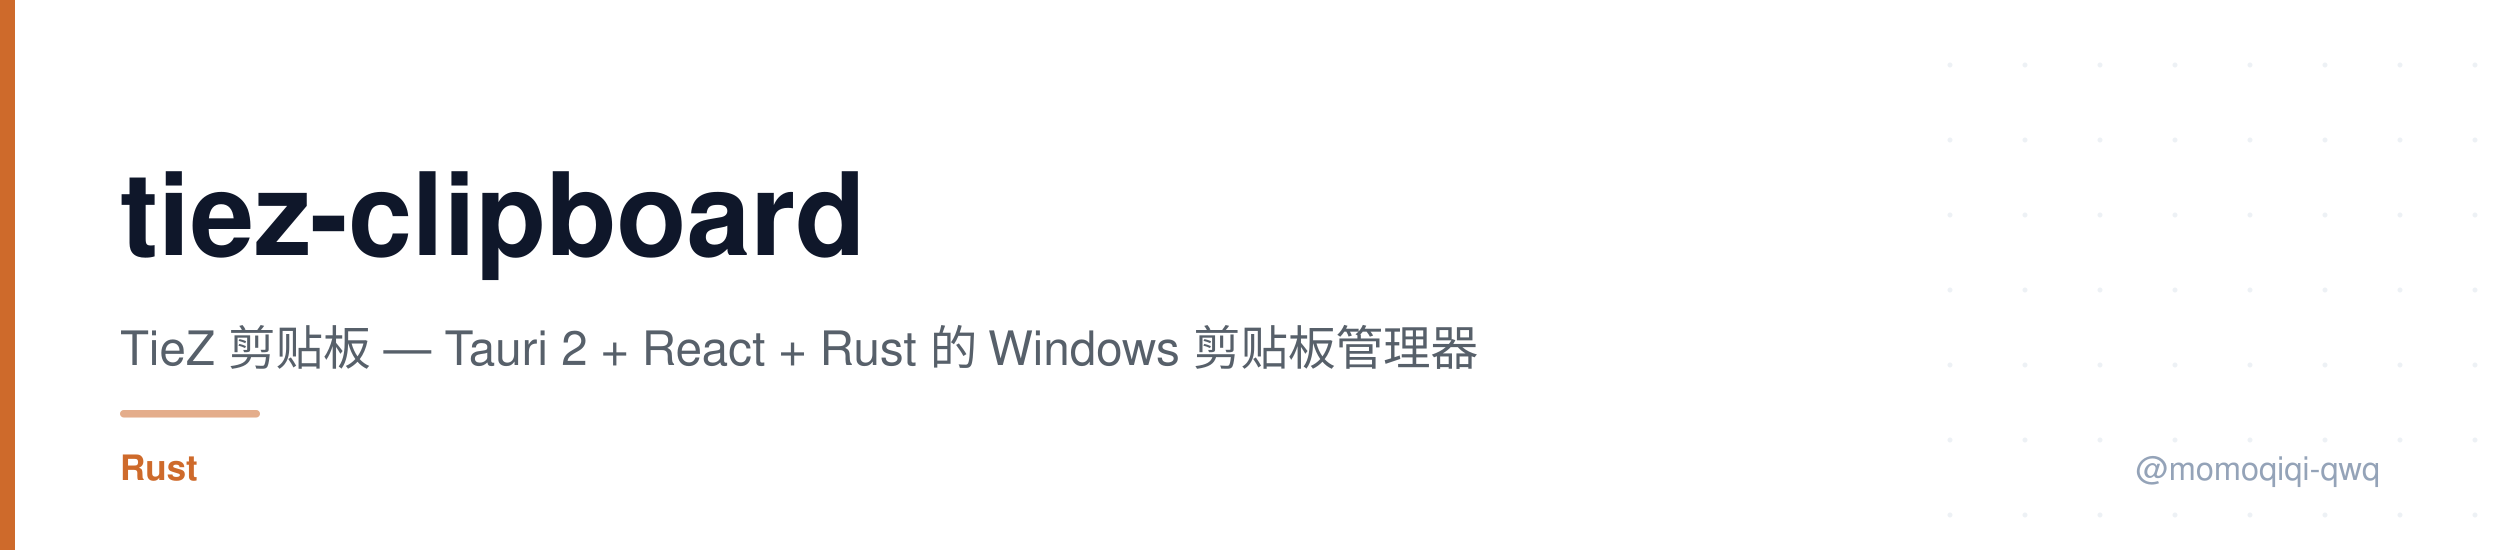
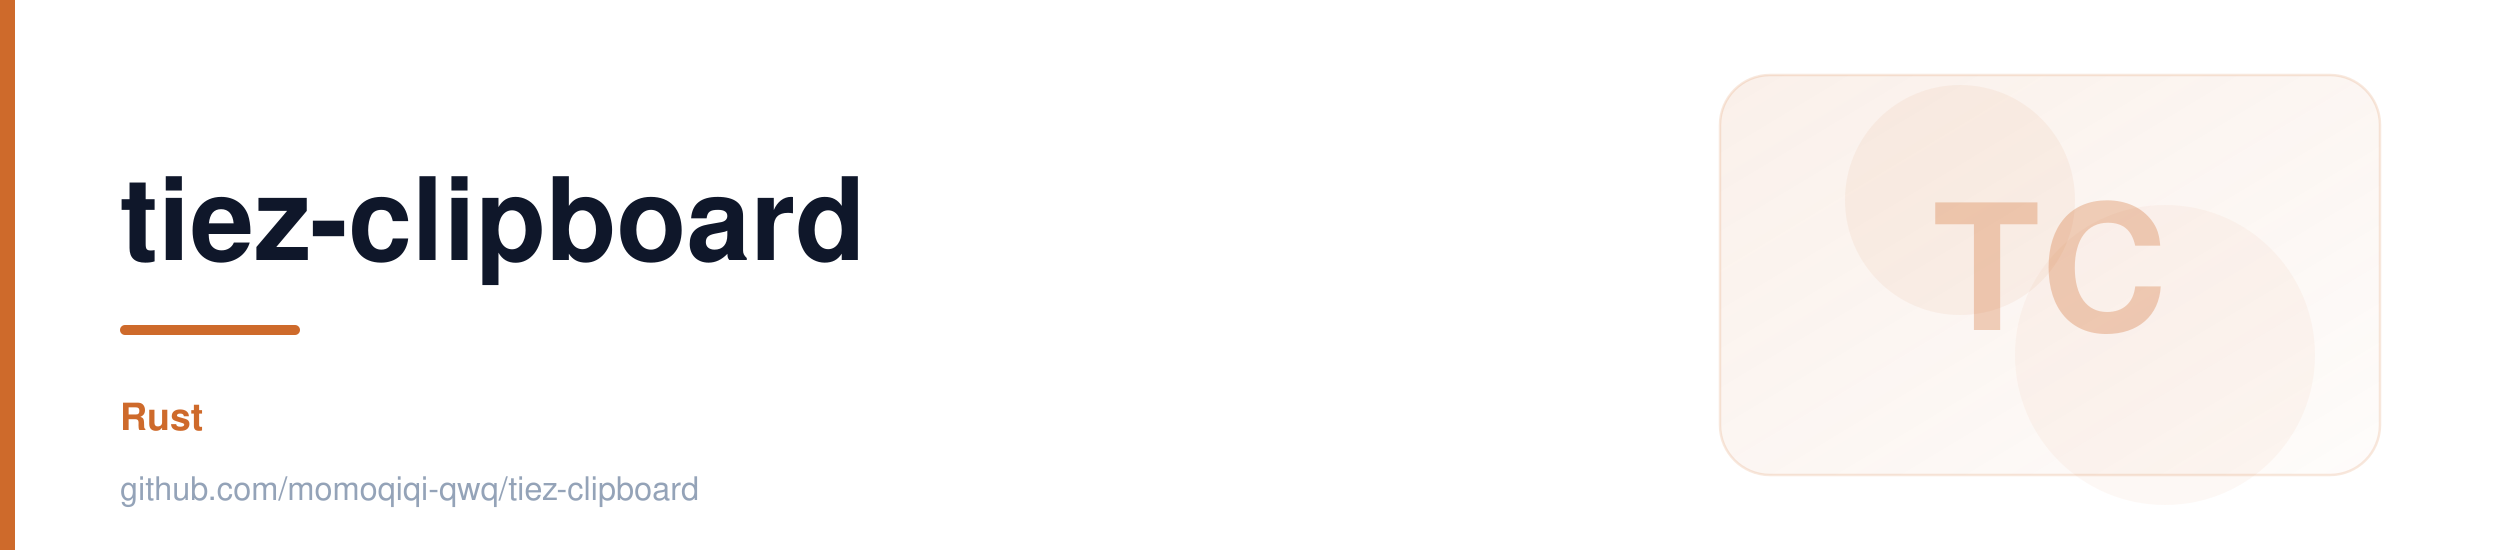
<svg xmlns="http://www.w3.org/2000/svg" width="1000" height="220" viewBox="0 0 1000 220" role="img" aria-label="tiez-clipboard">
+   <defs>
+     <linearGradient id="g" x1="0" y1="0" x2="1" y2="1">
+       <stop offset="0" stop-color="#ce6a2b" stop-opacity="0.10" />
+       <stop offset="1" stop-color="#ce6a2b" stop-opacity="0.02" />
+     </linearGradient>
+   </defs>
  <rect width="1000" height="220" fill="#ffffff" />
  <rect x="0" y="0" width="6" height="220" fill="#ce6a2b" />
-   <circle cx="780" cy="26" r="1" fill="#edf1f5" />
-   <circle cx="810" cy="26" r="1" fill="#edf1f5" />
-   <circle cx="840" cy="26" r="1" fill="#edf1f5" />
-   <circle cx="870" cy="26" r="1" fill="#edf1f5" />
-   <circle cx="900" cy="26" r="1" fill="#edf1f5" />
-   <circle cx="930" cy="26" r="1" fill="#edf1f5" />
-   <circle cx="960" cy="26" r="1" fill="#edf1f5" />
-   <circle cx="990" cy="26" r="1" fill="#edf1f5" />
-   <circle cx="780" cy="56" r="1" fill="#edf1f5" />
-   <circle cx="810" cy="56" r="1" fill="#edf1f5" />
-   <circle cx="840" cy="56" r="1" fill="#edf1f5" />
-   <circle cx="870" cy="56" r="1" fill="#edf1f5" />
-   <circle cx="900" cy="56" r="1" fill="#edf1f5" />
-   <circle cx="930" cy="56" r="1" fill="#edf1f5" />
-   <circle cx="960" cy="56" r="1" fill="#edf1f5" />
-   <circle cx="990" cy="56" r="1" fill="#edf1f5" />
-   <circle cx="780" cy="86" r="1" fill="#edf1f5" />
-   <circle cx="810" cy="86" r="1" fill="#edf1f5" />
-   <circle cx="840" cy="86" r="1" fill="#edf1f5" />
-   <circle cx="870" cy="86" r="1" fill="#edf1f5" />
-   <circle cx="900" cy="86" r="1" fill="#edf1f5" />
-   <circle cx="930" cy="86" r="1" fill="#edf1f5" />
-   <circle cx="960" cy="86" r="1" fill="#edf1f5" />
-   <circle cx="990" cy="86" r="1" fill="#edf1f5" />
-   <circle cx="780" cy="116" r="1" fill="#edf1f5" />
-   <circle cx="810" cy="116" r="1" fill="#edf1f5" />
-   <circle cx="840" cy="116" r="1" fill="#edf1f5" />
-   <circle cx="870" cy="116" r="1" fill="#edf1f5" />
-   <circle cx="900" cy="116" r="1" fill="#edf1f5" />
-   <circle cx="930" cy="116" r="1" fill="#edf1f5" />
-   <circle cx="960" cy="116" r="1" fill="#edf1f5" />
-   <circle cx="990" cy="116" r="1" fill="#edf1f5" />
-   <circle cx="780" cy="146" r="1" fill="#edf1f5" />
-   <circle cx="810" cy="146" r="1" fill="#edf1f5" />
-   <circle cx="840" cy="146" r="1" fill="#edf1f5" />
-   <circle cx="870" cy="146" r="1" fill="#edf1f5" />
-   <circle cx="900" cy="146" r="1" fill="#edf1f5" />
-   <circle cx="930" cy="146" r="1" fill="#edf1f5" />
-   <circle cx="960" cy="146" r="1" fill="#edf1f5" />
-   <circle cx="990" cy="146" r="1" fill="#edf1f5" />
-   <circle cx="780" cy="176" r="1" fill="#edf1f5" />
-   <circle cx="810" cy="176" r="1" fill="#edf1f5" />
-   <circle cx="840" cy="176" r="1" fill="#edf1f5" />
-   <circle cx="870" cy="176" r="1" fill="#edf1f5" />
-   <circle cx="900" cy="176" r="1" fill="#edf1f5" />
-   <circle cx="930" cy="176" r="1" fill="#edf1f5" />
-   <circle cx="960" cy="176" r="1" fill="#edf1f5" />
-   <circle cx="990" cy="176" r="1" fill="#edf1f5" />
-   <circle cx="780" cy="206" r="1" fill="#edf1f5" />
-   <circle cx="810" cy="206" r="1" fill="#edf1f5" />
-   <circle cx="840" cy="206" r="1" fill="#edf1f5" />
-   <circle cx="870" cy="206" r="1" fill="#edf1f5" />
-   <circle cx="900" cy="206" r="1" fill="#edf1f5" />
-   <circle cx="930" cy="206" r="1" fill="#edf1f5" />
-   <circle cx="960" cy="206" r="1" fill="#edf1f5" />
-   <circle cx="990" cy="206" r="1" fill="#edf1f5" />
-   <text x="48" y="102" font-family="Segoe UI, PingFang SC, Microsoft YaHei, Helvetica, Arial, sans-serif" font-size="46" font-weight="700" fill="#0f172a">tiez-clipboard</text>
-   <text x="48" y="146" font-family="Segoe UI, PingFang SC, Microsoft YaHei, Helvetica, Arial, sans-serif" font-size="19" fill="#57606a">TieZ 剪贴板 — Tauri 2 + React + Rust 的 Windows 剪贴板管理器</text>
-   <rect x="48" y="164" width="56" height="3" rx="1.5" fill="#ce6a2b" opacity="0.55" />
-   <text x="48" y="192" font-family="Segoe UI, PingFang SC, Microsoft YaHei, Helvetica, Arial, sans-serif" font-size="14" fill="#ce6a2b" font-weight="600">Rust</text>
-   <text x="952" y="192" text-anchor="end" font-family="Segoe UI, PingFang SC, Microsoft YaHei, Helvetica, Arial, sans-serif" font-size="13" fill="#94a3b8">@momoqiqi-qwq</text>
+   <rect x="688" y="30" width="264" height="160" rx="20" fill="url(#g)" stroke="#ce6a2b" stroke-opacity="0.16" />
+   <circle cx="784" cy="80" r="46" fill="#ce6a2b" fill-opacity="0.07" />
+   <circle cx="866" cy="142" r="60" fill="#ce6a2b" fill-opacity="0.05" />
+   <text x="820" y="132" text-anchor="middle" font-family="Segoe UI, PingFang SC, Microsoft YaHei, Helvetica, Arial, sans-serif" font-size="70" font-weight="800" fill="#ce6a2b" fill-opacity="0.30" letter-spacing="2">TC</text>
+   <text x="48" y="104" font-family="Segoe UI, PingFang SC, Microsoft YaHei, Helvetica, Arial, sans-serif" font-size="46" font-weight="700" fill="#0f172a">tiez-clipboard</text>
+   <rect x="48" y="130" width="72" height="4" rx="2" fill="#ce6a2b" />
+   <text x="48" y="172" font-family="Segoe UI, PingFang SC, Microsoft YaHei, Helvetica, Arial, sans-serif" font-size="15" fill="#ce6a2b" font-weight="600">Rust</text>
+   <text x="48" y="200" font-family="Segoe UI, PingFang SC, Microsoft YaHei, Helvetica, Arial, sans-serif" font-size="13" fill="#94a3b8">github.com/momoqiqi-qwq/tiez-clipboard</text>
</svg>
